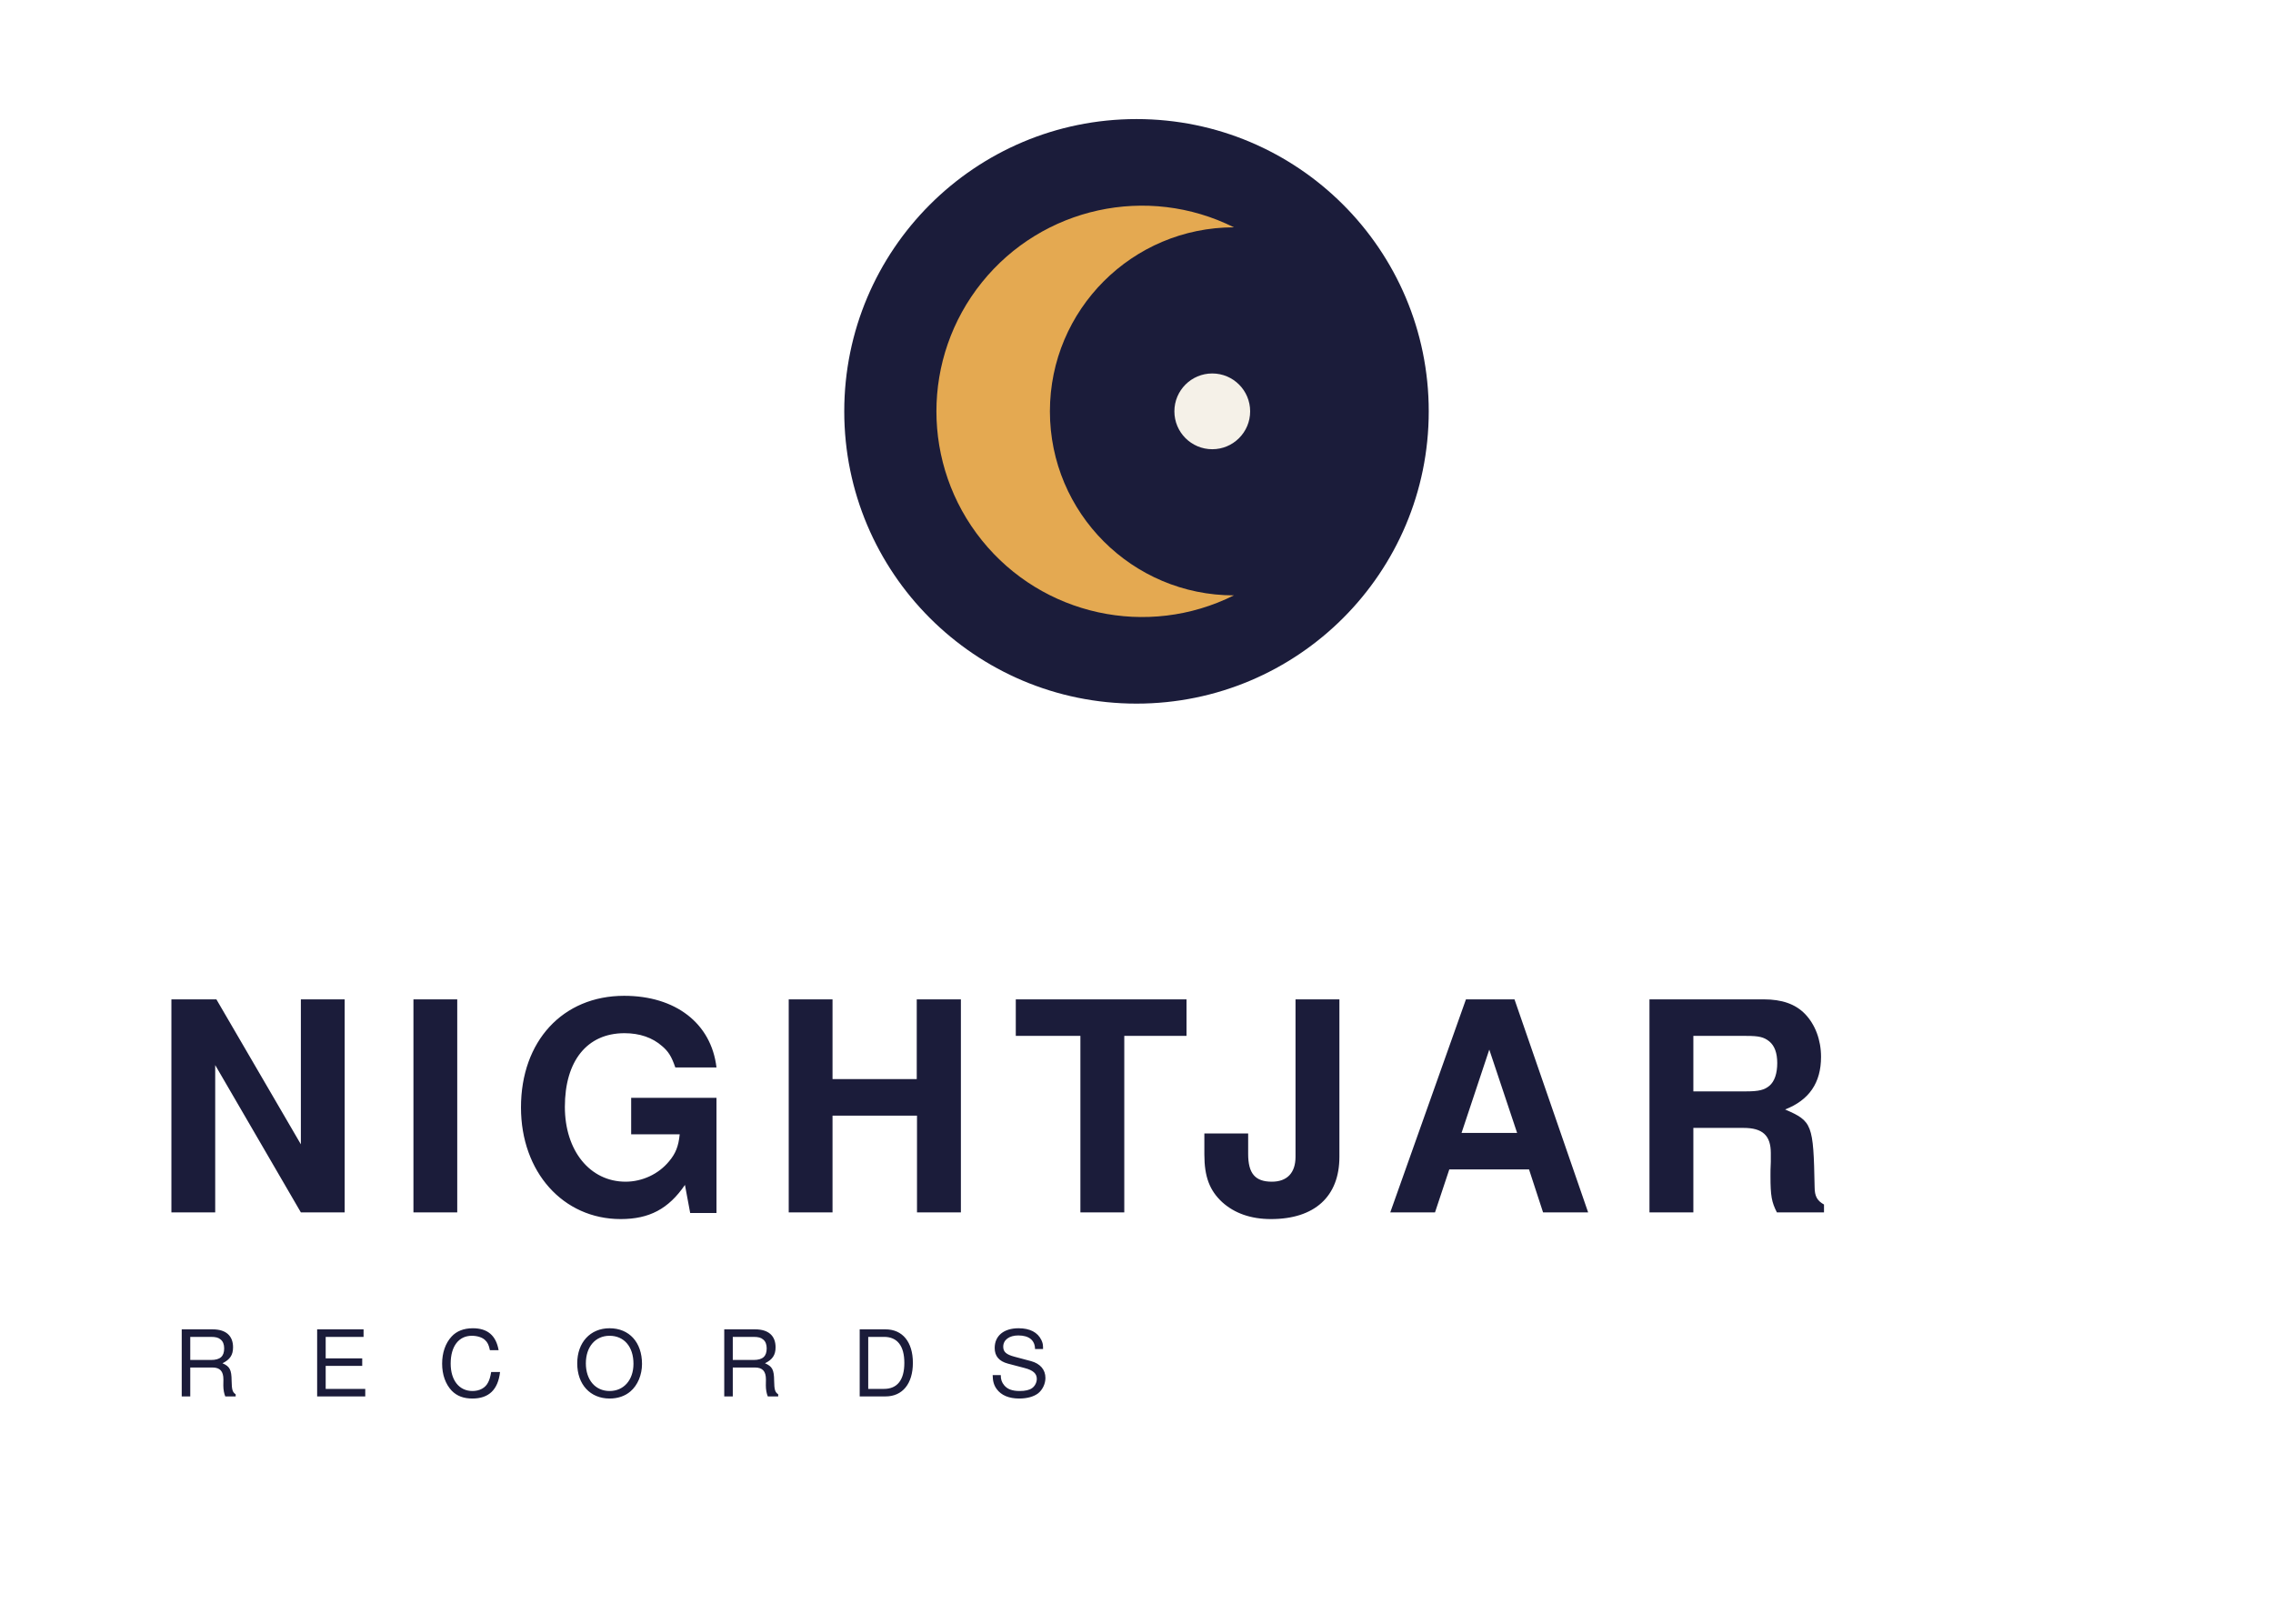
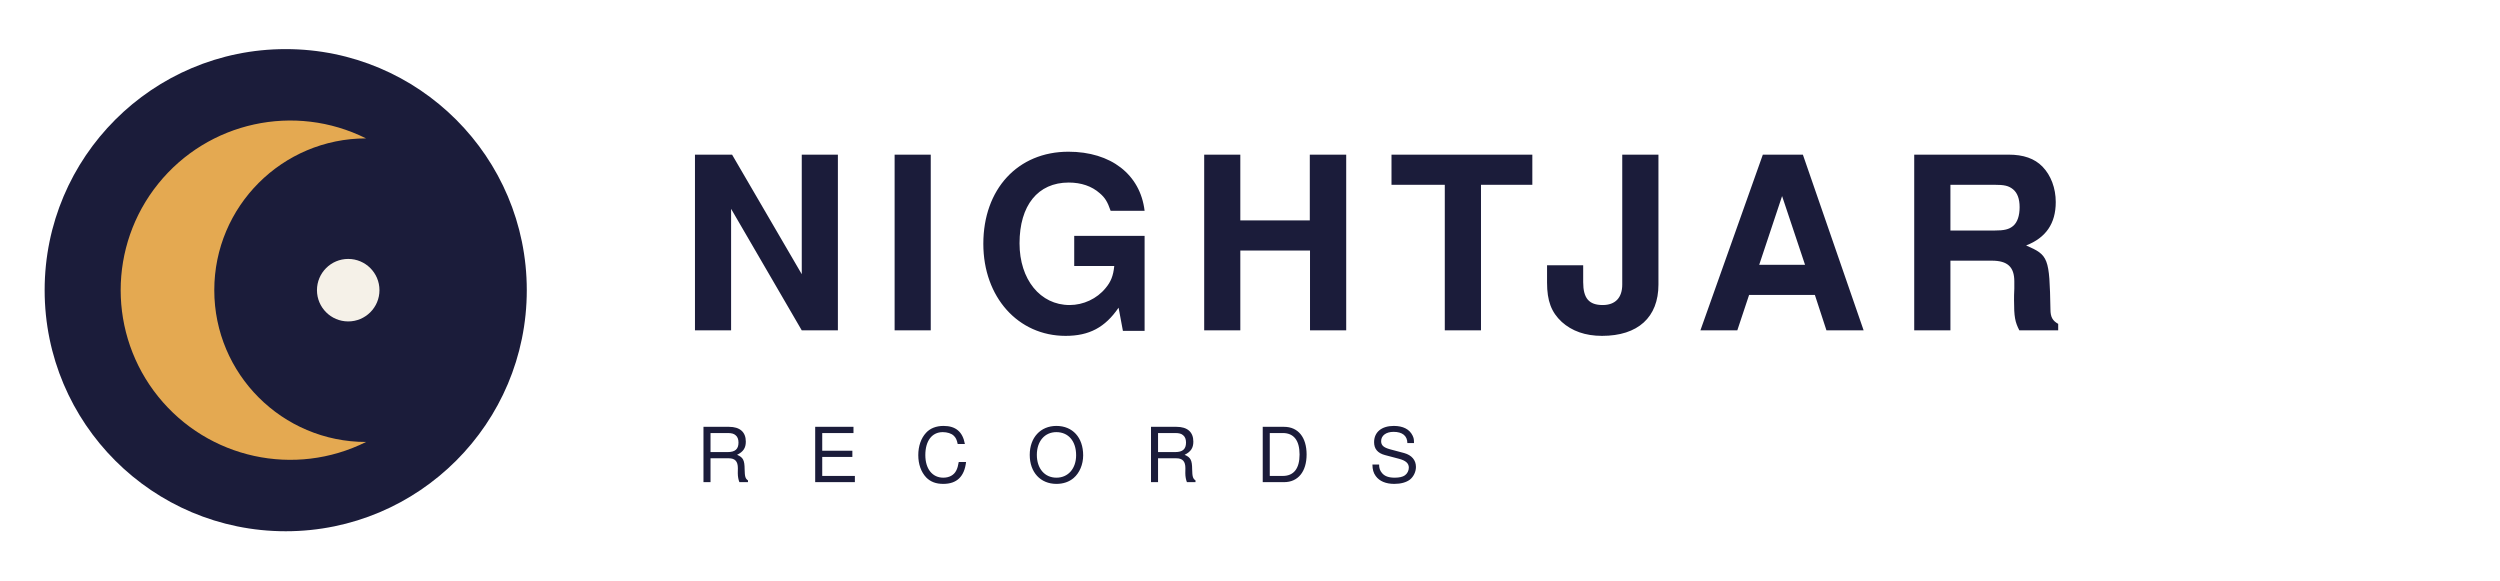
- <svg xmlns="http://www.w3.org/2000/svg" viewBox="0 0 420 300" width="420" height="300">
-   <g transform="translate(150 16)">
+ <svg xmlns="http://www.w3.org/2000/svg" viewBox="0 0 560 130" width="560" height="130">
+   <g transform="translate(4 5)">
    <circle cx="60" cy="60" r="54" fill="#1B1C3A" />
    <path d="M78 26 A38 38 0 1 0 78 94 A30 30 0 1 1 78 26 Z" fill="#E4A951" />
    <circle cx="74" cy="60" r="7" fill="#F5F1E8" />
  </g>
-   <g transform="translate(28 224)">
+   <g transform="translate(152 74)">
    <text x="0" y="0" font-family="Helvetica Neue, Helvetica, Arial, sans-serif" font-size="54" font-weight="700" letter-spacing="6" fill="#1B1C3A">NIGHTJAR</text>
    <text x="4" y="34" font-family="Helvetica Neue, Helvetica, Arial, sans-serif" font-size="17" font-weight="400" letter-spacing="13" fill="#1B1C3A">RECORDS</text>
  </g>
</svg>
